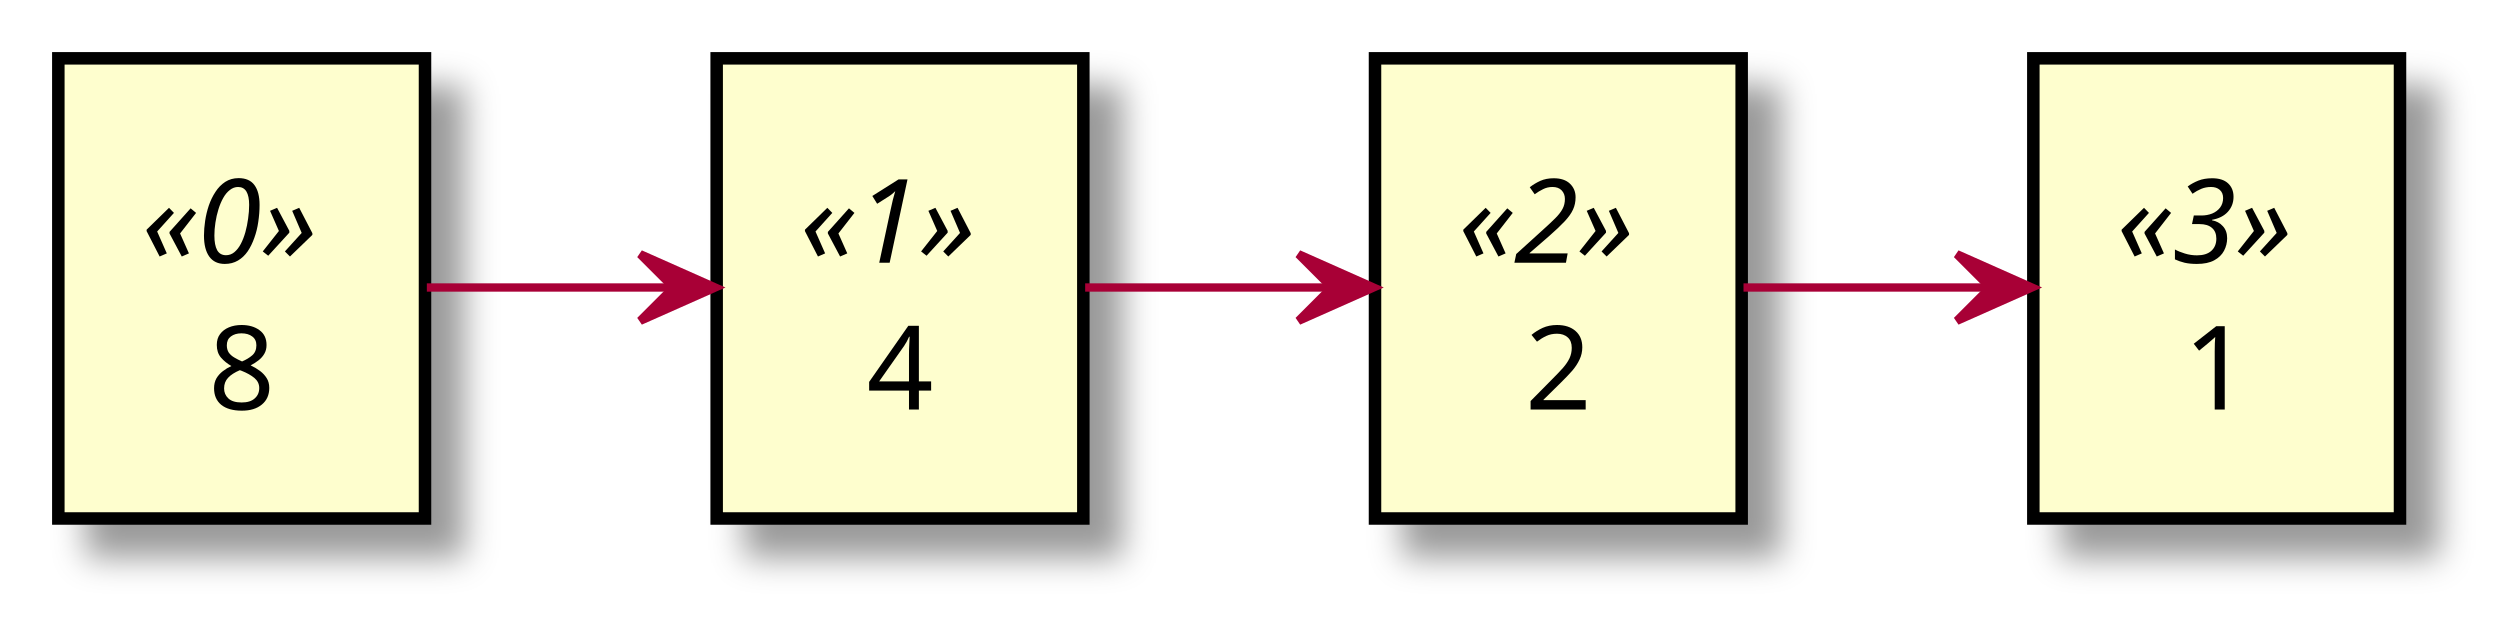
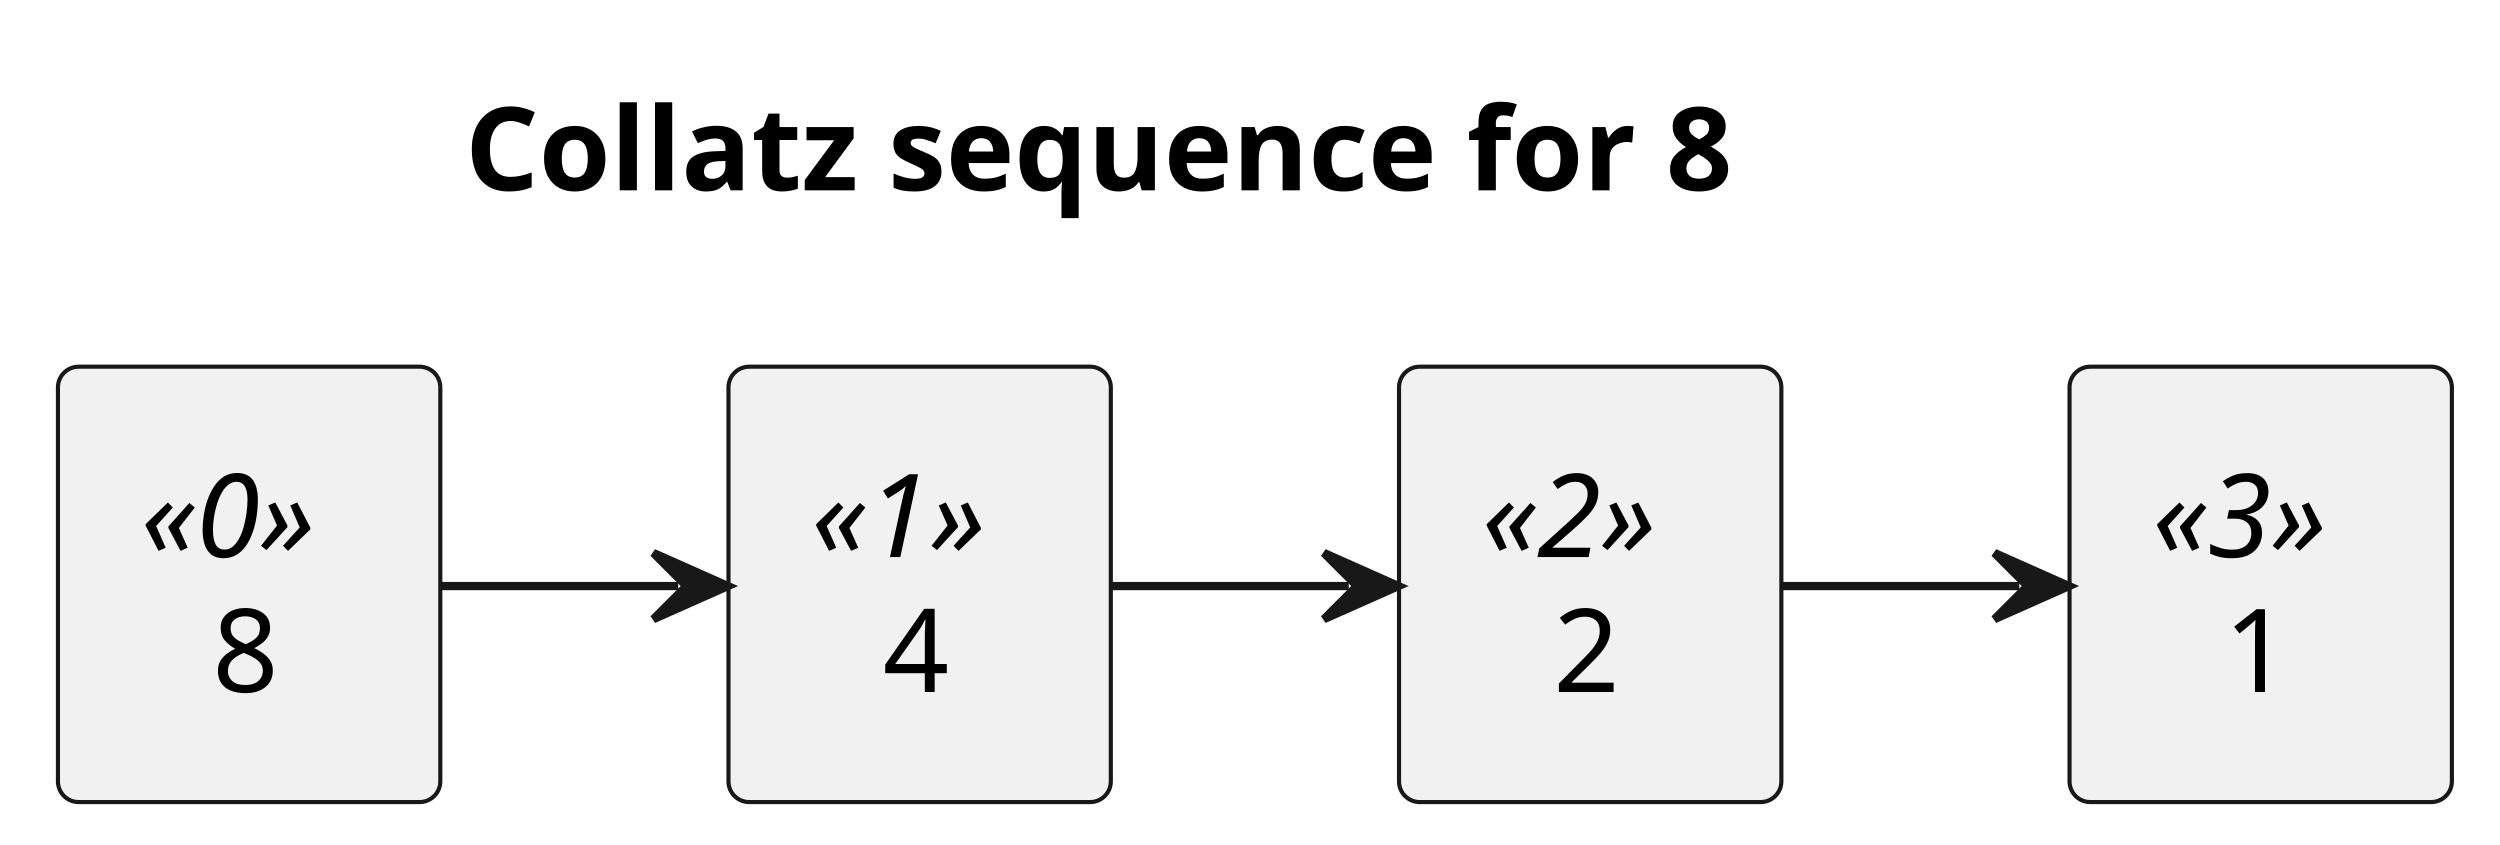
- <svg xmlns="http://www.w3.org/2000/svg" contentScriptType="application/ecmascript" contentStyleType="text/css" height="74px" preserveAspectRatio="none" style="width:300px;height:74px;background:#FFFFFF;" version="1.1" viewBox="0 0 300 74" width="300px" zoomAndPan="magnify">
-   <defs>
-     <filter height="300%" id="f8ib0x39ztjgq" width="300%" x="-1" y="-1">
-       <feGaussianBlur result="blurOut" stdDeviation="2.0" />
-       <feColorMatrix in="blurOut" result="blurOut2" type="matrix" values="0 0 0 0 0 0 0 0 0 0 0 0 0 0 0 0 0 0 .4 0" />
-       <feOffset dx="4.0" dy="4.0" in="blurOut2" result="blurOut3" />
-       <feBlend in="SourceGraphic" in2="blurOut3" mode="normal" />
-     </filter>
-   </defs>
+ <svg xmlns="http://www.w3.org/2000/svg" contentStyleType="text/css" height="102px" preserveAspectRatio="none" style="width:302px;height:102px;background:#FFFFFF;" version="1.1" viewBox="0 0 302 102" width="302px" zoomAndPan="magnify">
+   <defs />
  <g>
-     <rect fill="#FEFECE" filter="url(#f8ib0x39ztjgq)" height="55.219" style="stroke:#000000;stroke-width:1.5;" width="44" x="7" y="7" />
-     <text fill="#000000" font-family="sans-serif" font-size="14" font-style="italic" lengthAdjust="spacing" textLength="24" x="17" y="31.533">«0»</text>
-     <text fill="#000000" font-family="sans-serif" font-size="14" lengthAdjust="spacing" textLength="8" x="25" y="49.143">8</text>
-     <rect fill="#FEFECE" filter="url(#f8ib0x39ztjgq)" height="55.219" style="stroke:#000000;stroke-width:1.5;" width="44" x="86" y="7" />
-     <text fill="#000000" font-family="sans-serif" font-size="14" font-style="italic" lengthAdjust="spacing" textLength="24" x="96" y="31.533">«1»</text>
-     <text fill="#000000" font-family="sans-serif" font-size="14" lengthAdjust="spacing" textLength="8" x="104" y="49.143">4</text>
-     <rect fill="#FEFECE" filter="url(#f8ib0x39ztjgq)" height="55.219" style="stroke:#000000;stroke-width:1.5;" width="44" x="165" y="7" />
-     <text fill="#000000" font-family="sans-serif" font-size="14" font-style="italic" lengthAdjust="spacing" textLength="24" x="175" y="31.533">«2»</text>
-     <text fill="#000000" font-family="sans-serif" font-size="14" lengthAdjust="spacing" textLength="8" x="183" y="49.143">2</text>
-     <rect fill="#FEFECE" filter="url(#f8ib0x39ztjgq)" height="55.219" style="stroke:#000000;stroke-width:1.5;" width="44" x="244" y="7" />
-     <text fill="#000000" font-family="sans-serif" font-size="14" font-style="italic" lengthAdjust="spacing" textLength="24" x="254" y="31.533">«3»</text>
-     <text fill="#000000" font-family="sans-serif" font-size="14" lengthAdjust="spacing" textLength="8" x="262" y="49.143">1</text>
-     <path d="M51.22,34.5 C61.04,34.5 70.86,34.5 80.68,34.5 " fill="none" id="8-to-4" style="stroke:#A80036;stroke-width:1.0;" />
-     <polygon fill="#A80036" points="85.82,34.5,76.82,30.5,80.82,34.5,76.82,38.5,85.82,34.5" style="stroke:#A80036;stroke-width:1.0;" />
-     <path d="M130.22,34.5 C140.04,34.5 149.86,34.5 159.68,34.5 " fill="none" id="4-to-2" style="stroke:#A80036;stroke-width:1.0;" />
-     <polygon fill="#A80036" points="164.82,34.5,155.82,30.5,159.82,34.5,155.82,38.5,164.82,34.5" style="stroke:#A80036;stroke-width:1.0;" />
-     <path d="M209.22,34.5 C219.04,34.5 228.86,34.5 238.68,34.5 " fill="none" id="2-to-1" style="stroke:#A80036;stroke-width:1.0;" />
-     <polygon fill="#A80036" points="243.82,34.5,234.82,30.5,238.82,34.5,234.82,38.5,243.82,34.5" style="stroke:#A80036;stroke-width:1.0;" />
+     <text fill="#000000" font-family="sans-serif" font-size="14" font-weight="bold" lengthAdjust="spacing" textLength="175.827" x="56.181" y="22.995">Collatz sequence for 8</text>
+     <g id="elem_8">
+       <rect fill="#F1F1F1" height="52.594" rx="2.5" ry="2.5" style="stroke:#181818;stroke-width:0.5;" width="46.188" x="7" y="44.297" />
+       <text fill="#000000" font-family="sans-serif" font-size="14" font-style="italic" lengthAdjust="spacing" textLength="26.189" x="17" y="67.292">«0»</text>
+       <text fill="#000000" font-family="sans-serif" font-size="14" lengthAdjust="spacing" textLength="8.907" x="25.641" y="83.589">8</text>
+     </g>
+     <g id="elem_4">
+       <rect fill="#F1F1F1" height="52.594" rx="2.5" ry="2.5" style="stroke:#181818;stroke-width:0.5;" width="46.188" x="88" y="44.297" />
+       <text fill="#000000" font-family="sans-serif" font-size="14" font-style="italic" lengthAdjust="spacing" textLength="26.189" x="98" y="67.292">«1»</text>
+       <text fill="#000000" font-family="sans-serif" font-size="14" lengthAdjust="spacing" textLength="8.907" x="106.641" y="83.589">4</text>
+     </g>
+     <g id="elem_2">
+       <rect fill="#F1F1F1" height="52.594" rx="2.5" ry="2.5" style="stroke:#181818;stroke-width:0.5;" width="46.188" x="169" y="44.297" />
+       <text fill="#000000" font-family="sans-serif" font-size="14" font-style="italic" lengthAdjust="spacing" textLength="26.189" x="179" y="67.292">«2»</text>
+       <text fill="#000000" font-family="sans-serif" font-size="14" lengthAdjust="spacing" textLength="8.907" x="187.641" y="83.589">2</text>
+     </g>
+     <g id="elem_1">
+       <rect fill="#F1F1F1" height="52.594" rx="2.5" ry="2.5" style="stroke:#181818;stroke-width:0.5;" width="46.188" x="250" y="44.297" />
+       <text fill="#000000" font-family="sans-serif" font-size="14" font-style="italic" lengthAdjust="spacing" textLength="26.189" x="260" y="67.292">«3»</text>
+       <text fill="#000000" font-family="sans-serif" font-size="14" lengthAdjust="spacing" textLength="8.907" x="268.641" y="83.589">1</text>
+     </g>
+     <g id="link_8_4">
+       <path d="M53.1,70.797 C64.71,70.797 70.32,70.797 81.93,70.797 " fill="none" id="8-to-4" style="stroke:#181818;stroke-width:1.0;" />
+       <polygon fill="#181818" points="87.93,70.797,78.93,66.797,82.93,70.797,78.93,74.797,87.93,70.797" style="stroke:#181818;stroke-width:1.0;" />
+     </g>
+     <g id="link_4_2">
+       <path d="M134.1,70.797 C145.71,70.797 151.32,70.797 162.93,70.797 " fill="none" id="4-to-2" style="stroke:#181818;stroke-width:1.0;" />
+       <polygon fill="#181818" points="168.93,70.797,159.93,66.797,163.93,70.797,159.93,74.797,168.93,70.797" style="stroke:#181818;stroke-width:1.0;" />
+     </g>
+     <g id="link_2_1">
+       <path d="M215.1,70.797 C226.71,70.797 232.32,70.797 243.93,70.797 " fill="none" id="2-to-1" style="stroke:#181818;stroke-width:1.0;" />
+       <polygon fill="#181818" points="249.93,70.797,240.93,66.797,244.93,70.797,240.93,74.797,249.93,70.797" style="stroke:#181818;stroke-width:1.0;" />
+     </g>
  </g>
</svg>
